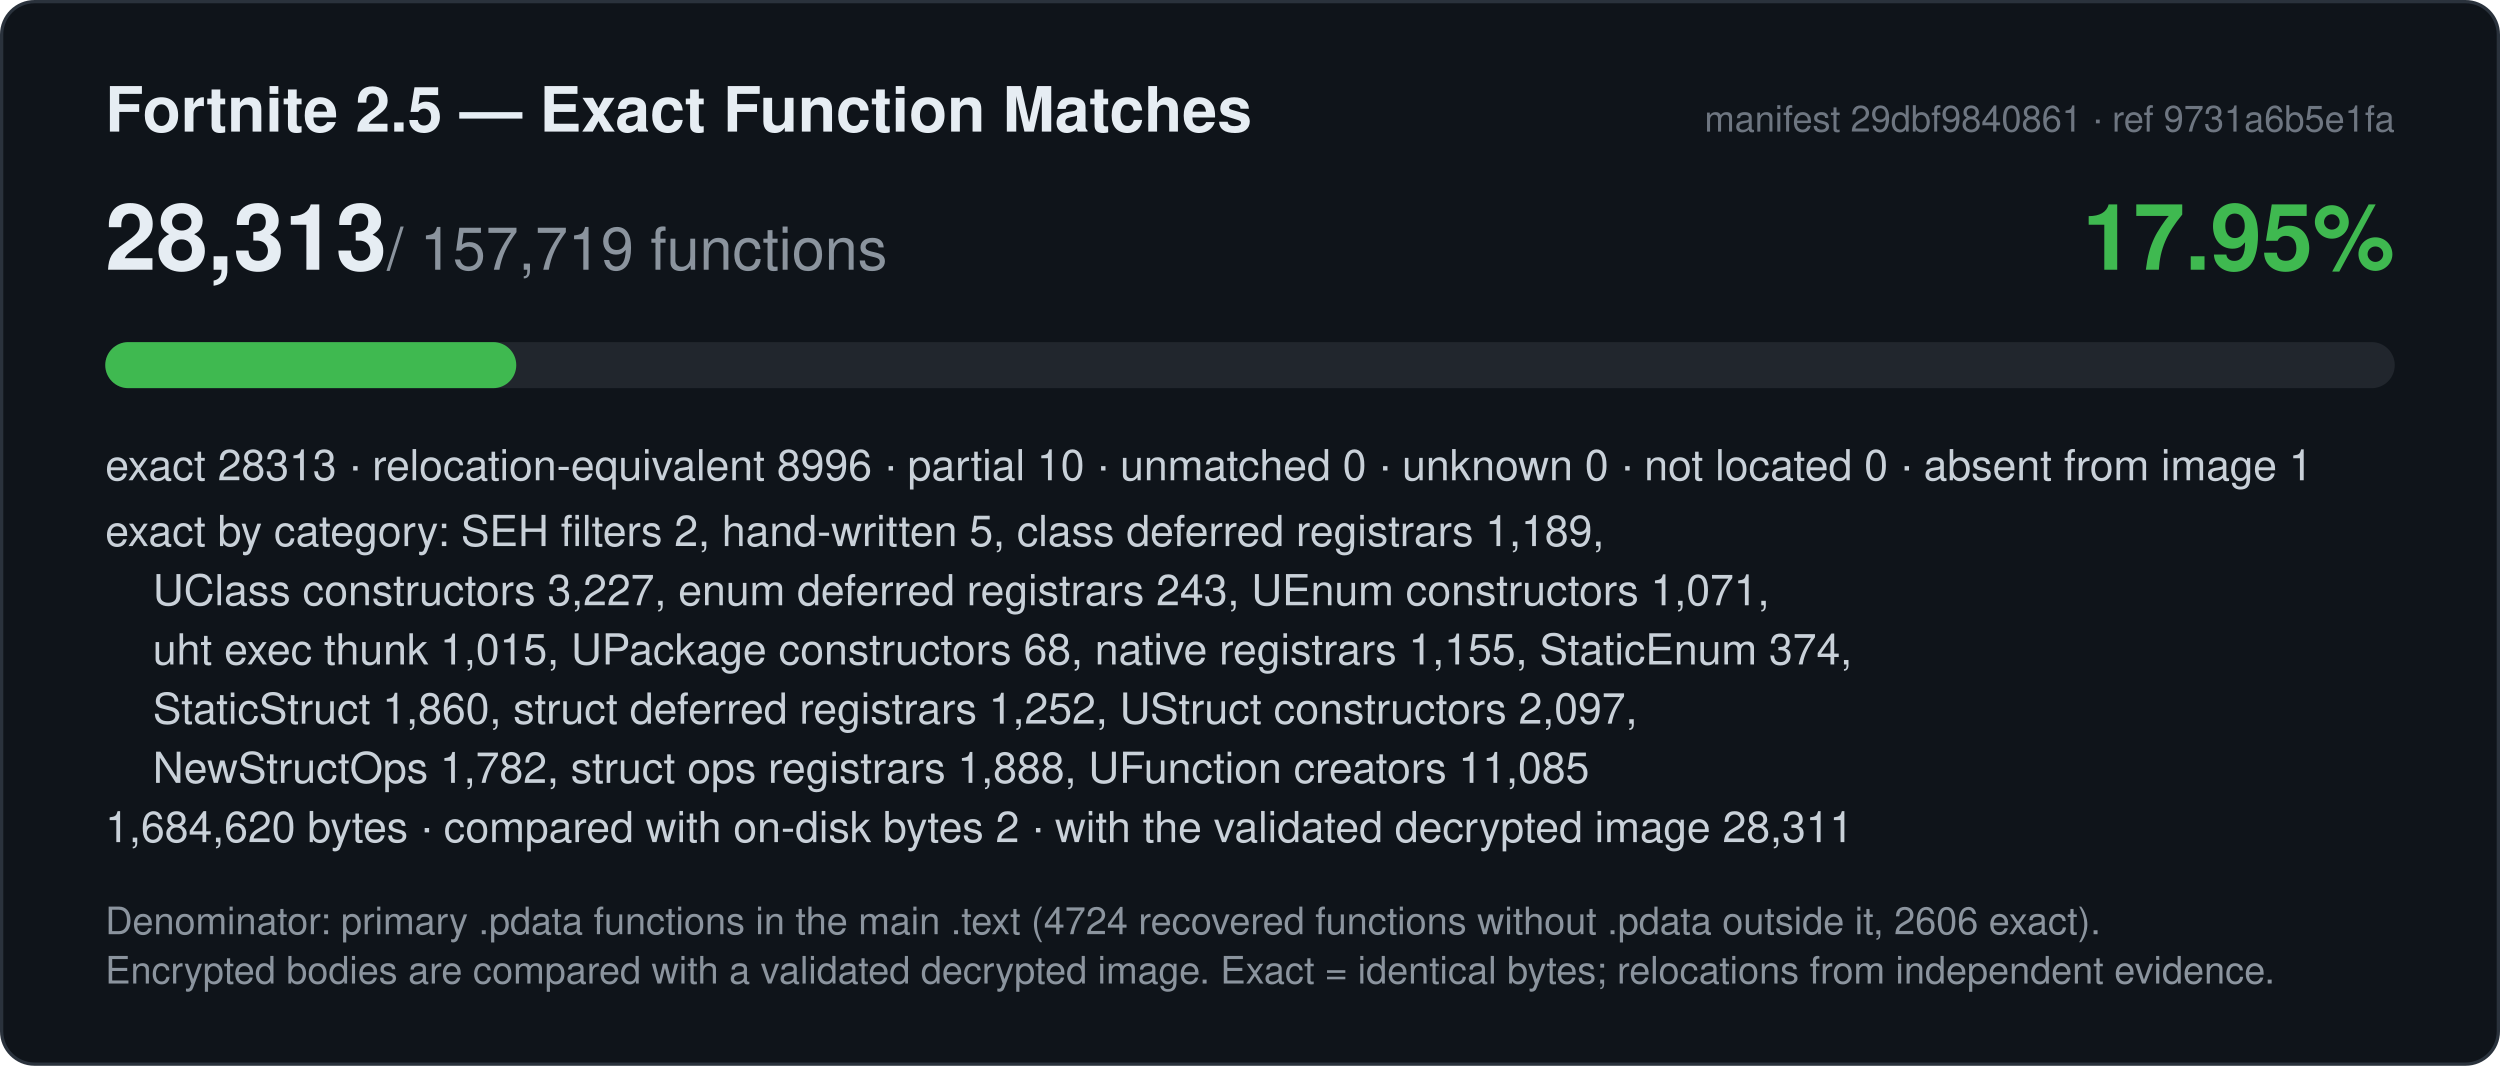
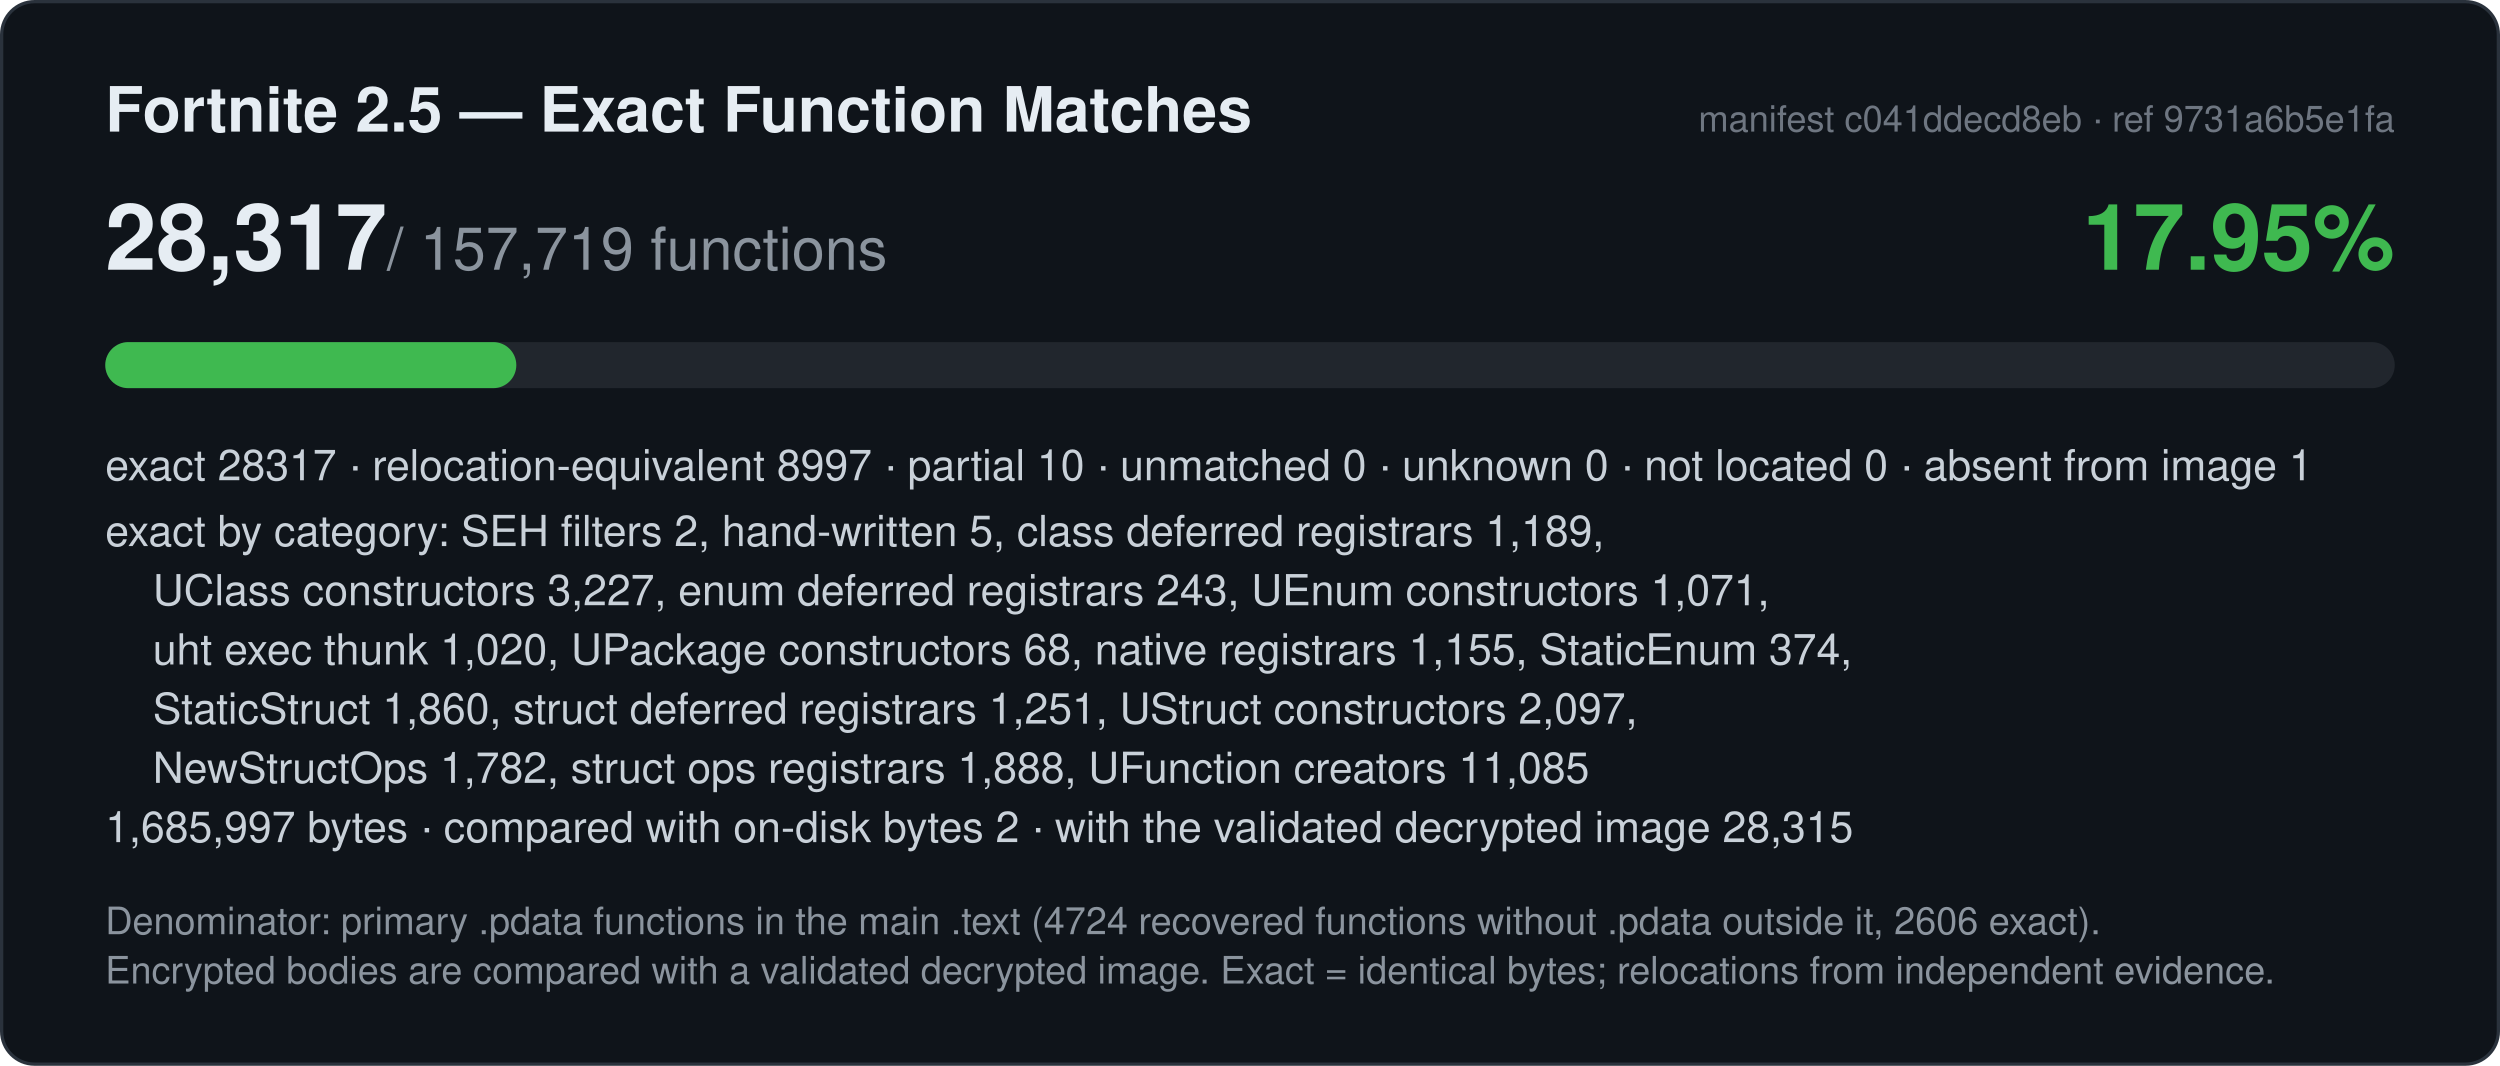
<svg xmlns="http://www.w3.org/2000/svg" width="760" height="324" viewBox="0 0 760 324" role="img" aria-labelledby="t d">
  <rect x="0.5" y="0.5" width="759" height="323" rx="10" fill="#0f141a" stroke="#2a323c" />
  <text x="32" y="40" font-family="Segoe UI, -apple-system, Helvetica, Arial, sans-serif" font-size="19" font-weight="600" fill="#e6edf3">Fortnite 2.5 — Exact Function Matches</text>
-   <text x="32" y="82" font-family="Segoe UI, -apple-system, Helvetica, Arial, sans-serif" font-size="28" font-weight="700" fill="#e6edf3">28,313<tspan font-size="18" font-weight="400" fill="#8b949e"> / 157,719 functions</tspan>
+   <text x="32" y="82" font-family="Segoe UI, -apple-system, Helvetica, Arial, sans-serif" font-size="28" font-weight="700" fill="#e6edf3">28,317<tspan font-size="18" font-weight="400" fill="#8b949e"> / 157,719 functions</tspan>
  </text>
  <text x="728" y="82" text-anchor="end" font-family="Segoe UI, -apple-system, Helvetica, Arial, sans-serif" font-size="28" font-weight="700" fill="#3fb950">17.95%</text>
  <rect x="32" y="104" width="696" height="14" rx="7" fill="#21262d" />
-   <rect x="32" y="104" width="124.943" height="14" rx="7.000" fill="#3fb950" />
-   <text x="32" y="146" font-family="Segoe UI, -apple-system, Helvetica, Arial, sans-serif" font-size="13" fill="#c9d1d9">exact 28313 · relocation-equivalent 8996 · partial 10 · unmatched 0 · unknown 0 · not located 0 · absent from image 1</text>
+   <rect x="32" y="104" width="124.960" height="14" rx="7.000" fill="#3fb950" />
+   <text x="32" y="146" font-family="Segoe UI, -apple-system, Helvetica, Arial, sans-serif" font-size="13" fill="#c9d1d9">exact 28317 · relocation-equivalent 8997 · partial 10 · unmatched 0 · unknown 0 · not located 0 · absent from image 1</text>
  <text x="32" y="166" font-family="Segoe UI, -apple-system, Helvetica, Arial, sans-serif" font-size="13" fill="#c9d1d9" xml:space="preserve">exact by category: SEH filters 2, hand-written 5, class deferred registrars 1,189,</text>
  <text x="32" y="184" font-family="Segoe UI, -apple-system, Helvetica, Arial, sans-serif" font-size="13" fill="#c9d1d9" xml:space="preserve">    UClass constructors 3,227, enum deferred registrars 243, UEnum constructors 1,071,</text>
-   <text x="32" y="202" font-family="Segoe UI, -apple-system, Helvetica, Arial, sans-serif" font-size="13" fill="#c9d1d9" xml:space="preserve">    uht exec thunk 1,015, UPackage constructors 68, native registrars 1,155, StaticEnum 374,</text>
-   <text x="32" y="220" font-family="Segoe UI, -apple-system, Helvetica, Arial, sans-serif" font-size="13" fill="#c9d1d9" xml:space="preserve">    StaticStruct 1,860, struct deferred registrars 1,252, UStruct constructors 2,097,</text>
+   <text x="32" y="202" font-family="Segoe UI, -apple-system, Helvetica, Arial, sans-serif" font-size="13" fill="#c9d1d9" xml:space="preserve">    uht exec thunk 1,020, UPackage constructors 68, native registrars 1,155, StaticEnum 374,</text>
+   <text x="32" y="220" font-family="Segoe UI, -apple-system, Helvetica, Arial, sans-serif" font-size="13" fill="#c9d1d9" xml:space="preserve">    StaticStruct 1,860, struct deferred registrars 1,251, UStruct constructors 2,097,</text>
  <text x="32" y="238" font-family="Segoe UI, -apple-system, Helvetica, Arial, sans-serif" font-size="13" fill="#c9d1d9" xml:space="preserve">    NewStructOps 1,782, struct ops registrars 1,888, UFunction creators 11,085</text>
-   <text x="32" y="256" font-family="Segoe UI, -apple-system, Helvetica, Arial, sans-serif" font-size="13" fill="#c9d1d9">1,684,620 bytes · compared with on-disk bytes 2 · with the validated decrypted image 28,311</text>
+   <text x="32" y="256" font-family="Segoe UI, -apple-system, Helvetica, Arial, sans-serif" font-size="13" fill="#c9d1d9">1,685,997 bytes · compared with on-disk bytes 2 · with the validated decrypted image 28,315</text>
  <text x="32" y="284" font-family="Segoe UI, -apple-system, Helvetica, Arial, sans-serif" font-size="11.5" fill="#8b949e">Denominator: primary .pdata functions in the main .text (4724 recovered functions without .pdata outside it, 2606 exact).</text>
  <text x="32" y="299" font-family="Segoe UI, -apple-system, Helvetica, Arial, sans-serif" font-size="11.5" fill="#8b949e">Encrypted bodies are compared with a validated decrypted image. Exact = identical bytes; relocations from independent evidence.</text>
-   <text x="728" y="40" text-anchor="end" font-family="Segoe UI, -apple-system, Helvetica, Arial, sans-serif" font-size="11" fill="#6e7681">manifest 29dbf9840861 · ref 9731a6b5e1fa</text>
+   <text x="728" y="40" text-anchor="end" font-family="Segoe UI, -apple-system, Helvetica, Arial, sans-serif" font-size="11" fill="#6e7681">manifest c041ddecd8eb · ref 9731a6b5e1fa</text>
</svg>
